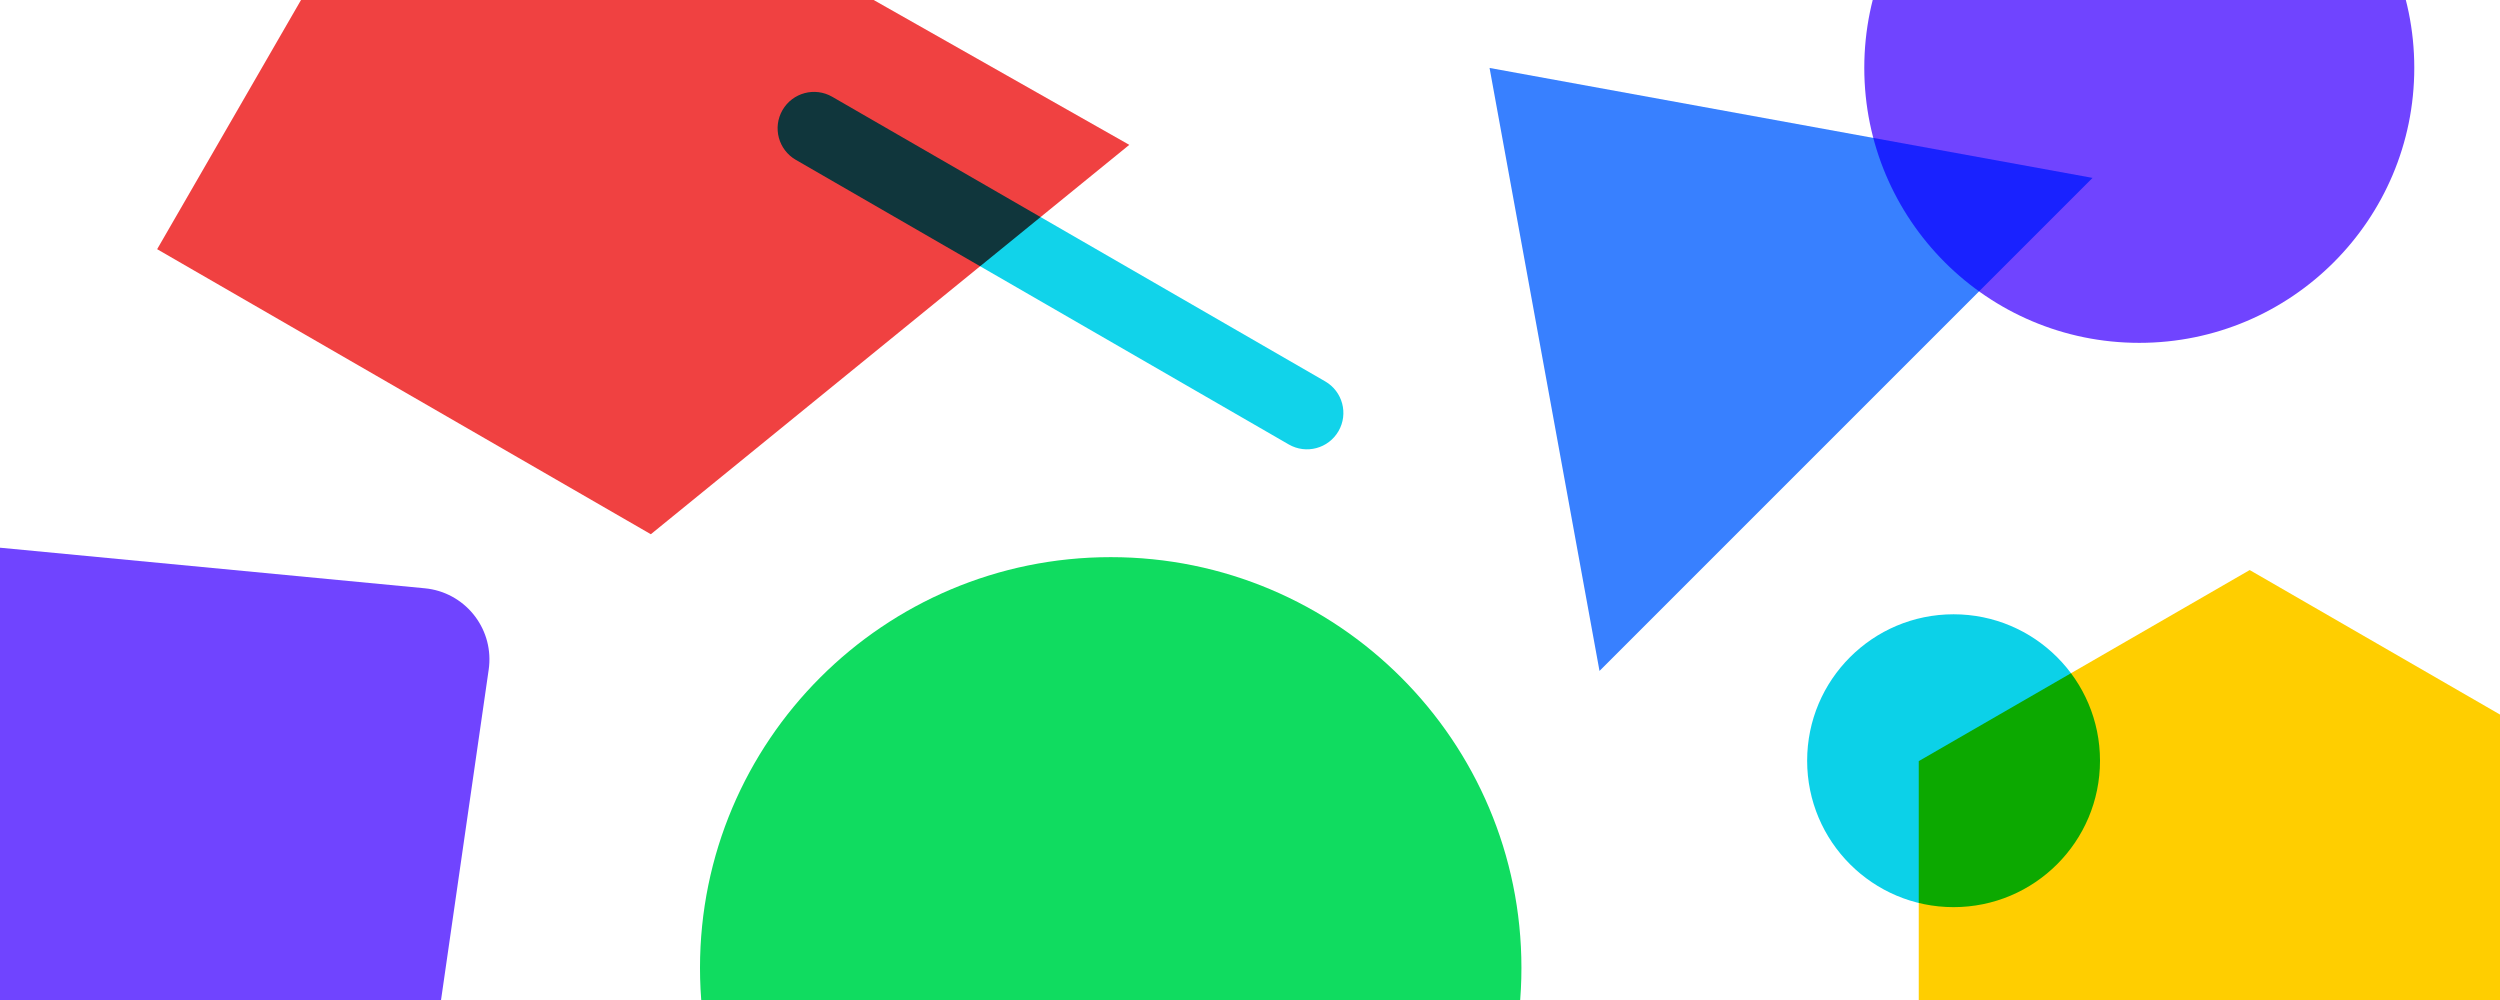
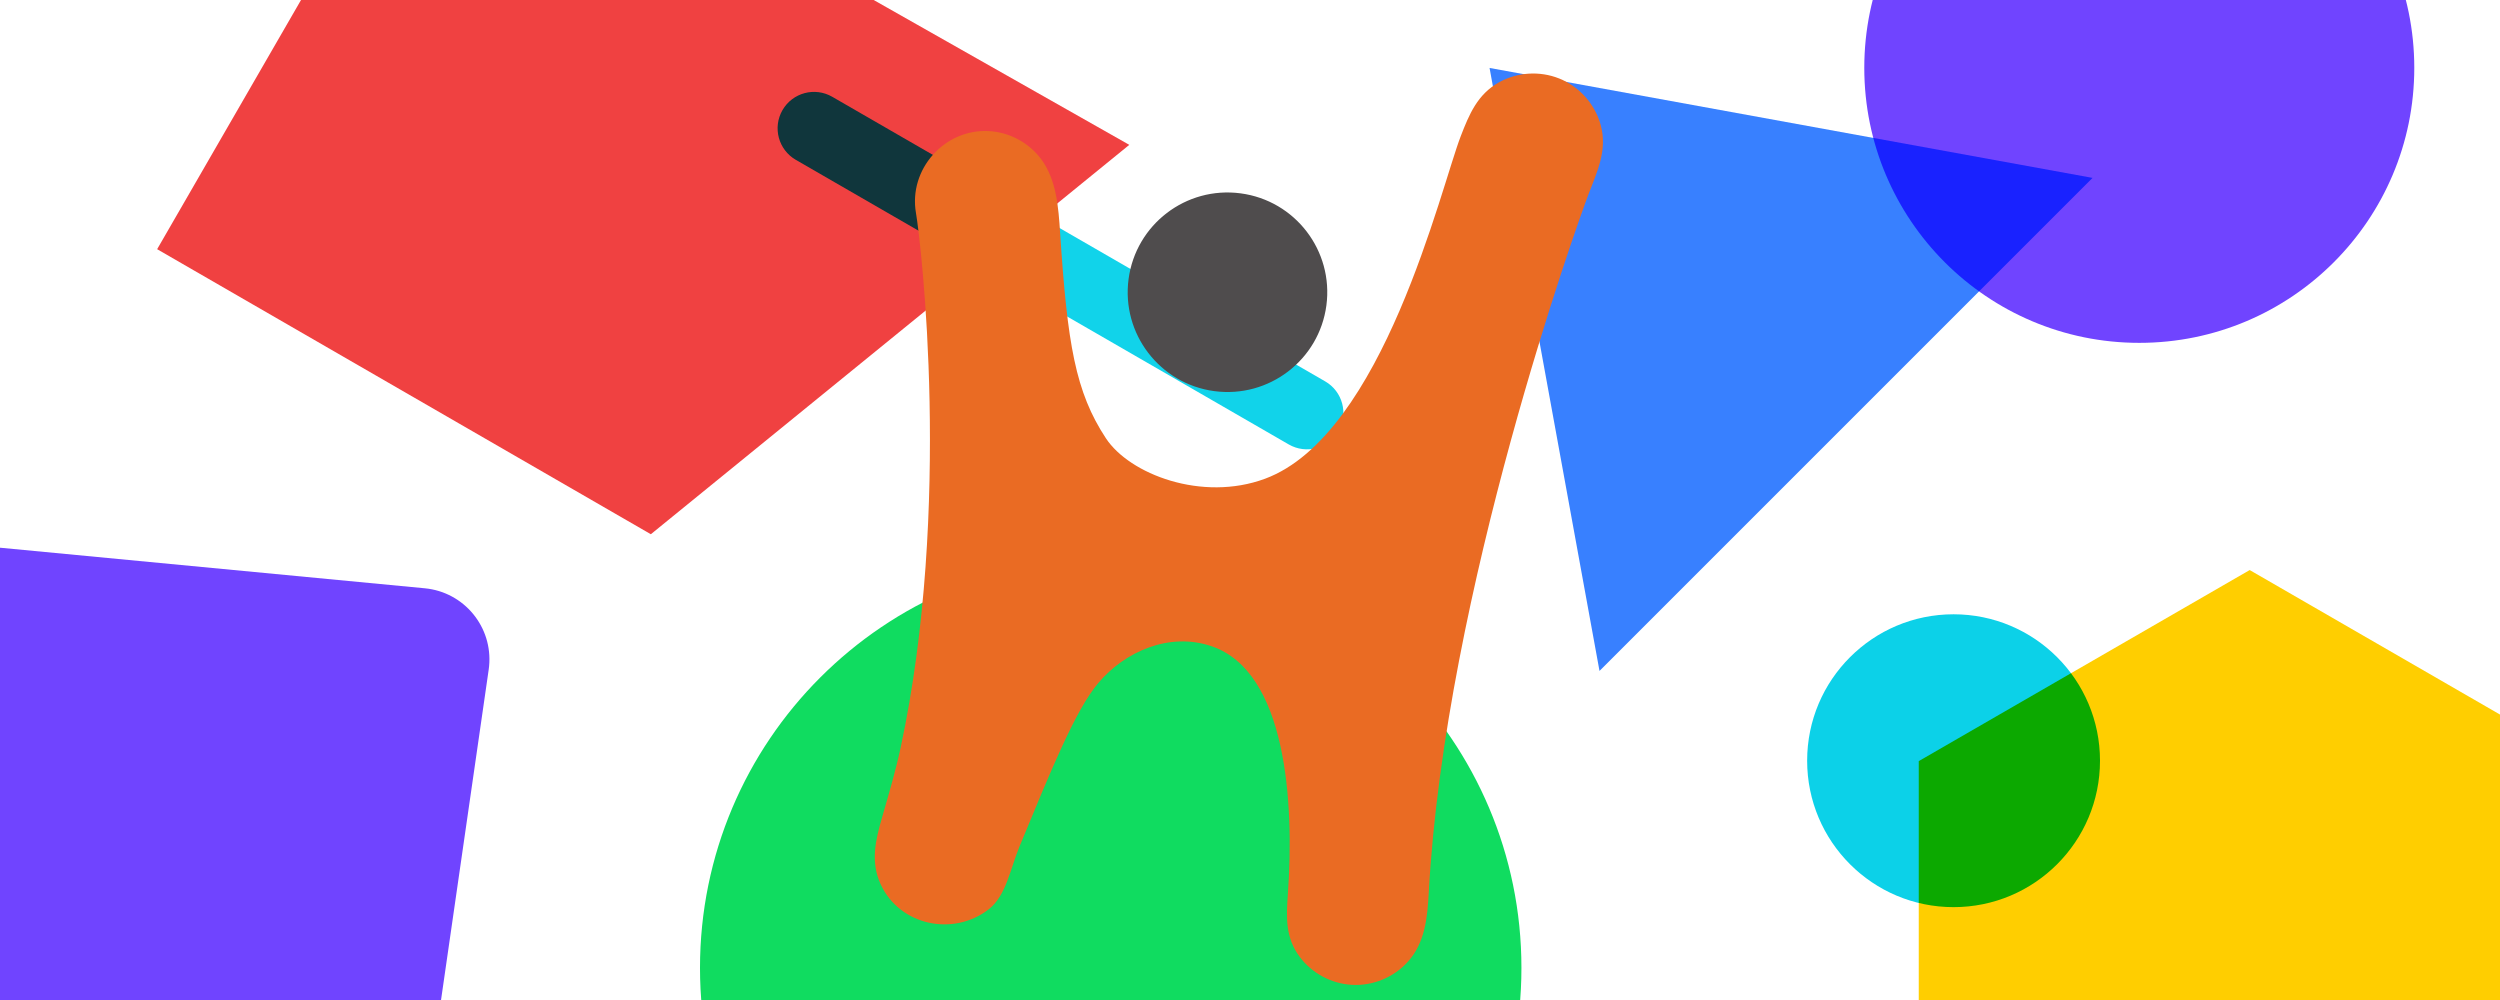
- <svg xmlns="http://www.w3.org/2000/svg" width="350" height="140" style="background:#f6f7f9">
-   <g fill="none" fill-rule="evenodd">
-     <path fill="#F04141" style="mix-blend-mode:multiply" d="M61.905-34.23l96.194 54.51-66.982 54.512L22 34.887z" />
-     <circle fill="#10DC60" style="mix-blend-mode:multiply" cx="155.5" cy="135.5" r="57.5" />
-     <path fill="#3880FF" style="mix-blend-mode:multiply" d="M208.538 9.513l84.417 15.392L223.93 93.93z" />
-     <path fill="#FFCE00" style="mix-blend-mode:multiply" d="M268.625 106.557l46.332-26.75 46.332 26.75v53.5l-46.332 26.75-46.332-26.75z" />
-     <circle fill="#7044FF" style="mix-blend-mode:multiply" cx="299.5" cy="9.5" r="38.5" />
-     <rect fill="#11D3EA" style="mix-blend-mode:multiply" transform="rotate(-60 148.47 37.886)" x="143.372" y="-7.056" width="10.196" height="89.884" rx="5.098" />
-     <path d="M-25.389 74.253l84.86 8.107c5.498.525 9.53 5.407 9.004 10.905a10 10 0 0 1-.057.477l-12.36 85.671a10.002 10.002 0 0 1-11.634 8.42l-86.351-15.226c-5.44-.959-9.07-6.145-8.112-11.584l13.851-78.551a10 10 0 0 1 10.799-8.219z" fill="#7044FF" style="mix-blend-mode:multiply" />
-     <circle fill="#0CD1E8" style="mix-blend-mode:multiply" cx="273.5" cy="106.5" r="20.5" />
+ <svg xmlns="http://www.w3.org/2000/svg" width="350" height="140" style="background:#f6f7f9" version="1.1" id="svg20">
+   <defs id="defs24">
+     <clipPath id="clipPath18" clipPathUnits="userSpaceOnUse">
+       <path id="path16" d="M 0,247.178 H 827.515 V 0 H 0 Z" />
+     </clipPath>
+   </defs>
+   <g fill="none" fill-rule="evenodd" id="g18">
+     <path fill="#F04141" style="mix-blend-mode:multiply" d="M61.905-34.23l96.194 54.51-66.982 54.512L22 34.887z" id="path2" />
+     <circle fill="#10DC60" style="mix-blend-mode:multiply" cx="155.5" cy="135.5" r="57.5" id="circle4" />
+     <path fill="#3880FF" style="mix-blend-mode:multiply" d="M208.538 9.513l84.417 15.392L223.93 93.93z" id="path6" />
+     <path fill="#FFCE00" style="mix-blend-mode:multiply" d="M268.625 106.557l46.332-26.75 46.332 26.75v53.5l-46.332 26.75-46.332-26.75z" id="path8" />
+     <circle fill="#7044FF" style="mix-blend-mode:multiply" cx="299.5" cy="9.5" r="38.5" id="circle10" />
+     <rect fill="#11D3EA" style="mix-blend-mode:multiply" transform="rotate(-60 148.47 37.886)" x="143.372" y="-7.056" width="10.196" height="89.884" rx="5.098" id="rect12" />
+     <path d="M-25.389 74.253l84.86 8.107c5.498.525 9.53 5.407 9.004 10.905a10 10 0 0 1-.057.477l-12.36 85.671a10.002 10.002 0 0 1-11.634 8.42l-86.351-15.226c-5.44-.959-9.07-6.145-8.112-11.584l13.851-78.551a10 10 0 0 1 10.799-8.219z" fill="#7044FF" style="mix-blend-mode:multiply" id="path14" />
+     <circle fill="#0CD1E8" style="mix-blend-mode:multiply" cx="273.5" cy="106.5" r="20.5" id="circle16" />
+   </g>
+   <g transform="matrix(0.5162294,0,0,-0.5162294,122.4678,137.8948)" id="g10">
+     <g id="g12">
+       <g clip-path="url(#clipPath18)" id="g14">
+         <g transform="translate(185.5996,245.8389)" id="g20">
+           <path id="path22" style="fill:#ea6b23;fill-opacity:1;fill-rule:nonzero;stroke:none" d="m 0,0 c -5.289,2.108 -11.354,1.718 -16.326,-1.057 -5.822,-3.247 -8.073,-8.679 -10.364,-14.608 -5.405,-13.985 -21.046,-81.009 -53.076,-92.888 -17.089,-6.338 -36.748,1.245 -43.155,10.98 -8.251,12.539 -10.439,25.448 -12.422,55.831 -0.437,6.691 -0.971,14.291 -5.136,19.868 -3.361,4.497 -8.668,7.337 -14.277,7.609 -11.978,0.581 -21.719,-10.393 -19.672,-22.214 1.384,-8.03 9.837,-79.889 -4.156,-144.99 -1.371,-6.385 -3.182,-12.481 -4.985,-18.751 -1.81,-6.292 -3.294,-12.196 -0.382,-18.428 5.17,-11.063 19.631,-14.148 29.275,-6.655 4.71,3.658 5.824,10.978 8.354,17.088 8.717,21.047 15.149,36.963 21.409,44.346 7.091,8.36 19.142,13.863 30.729,9.869 20.106,-6.93 22.427,-41.881 20.611,-67.236 -0.446,-6.207 -0.7,-11.736 3.195,-16.959 3.343,-4.482 8.578,-7.288 14.157,-7.611 5.735,-0.33 11.416,2.035 15.244,6.315 4.663,5.209 5.257,12.069 5.621,18.74 4.446,81.636 40.358,181.599 43.265,189.204 2.393,6.258 5.228,12.073 3.372,18.892 C 9.724,-6.941 5.501,-2.197 0,0" />
+         </g>
+         <g transform="translate(92.085,161.0444)" id="g24">
+           <path id="path26" style="fill:#4f4c4d;fill-opacity:1;fill-rule:nonzero;stroke:none" d="M 0,0 C 14.815,-1.97 28.423,8.436 30.394,23.253 32.364,38.065 21.95,51.671 7.134,53.639 -7.678,55.61 -21.286,45.199 -23.255,30.391 -25.226,15.57 -14.813,1.971 0,0" />
+         </g>
+       </g>
+     </g>
  </g>
</svg>
